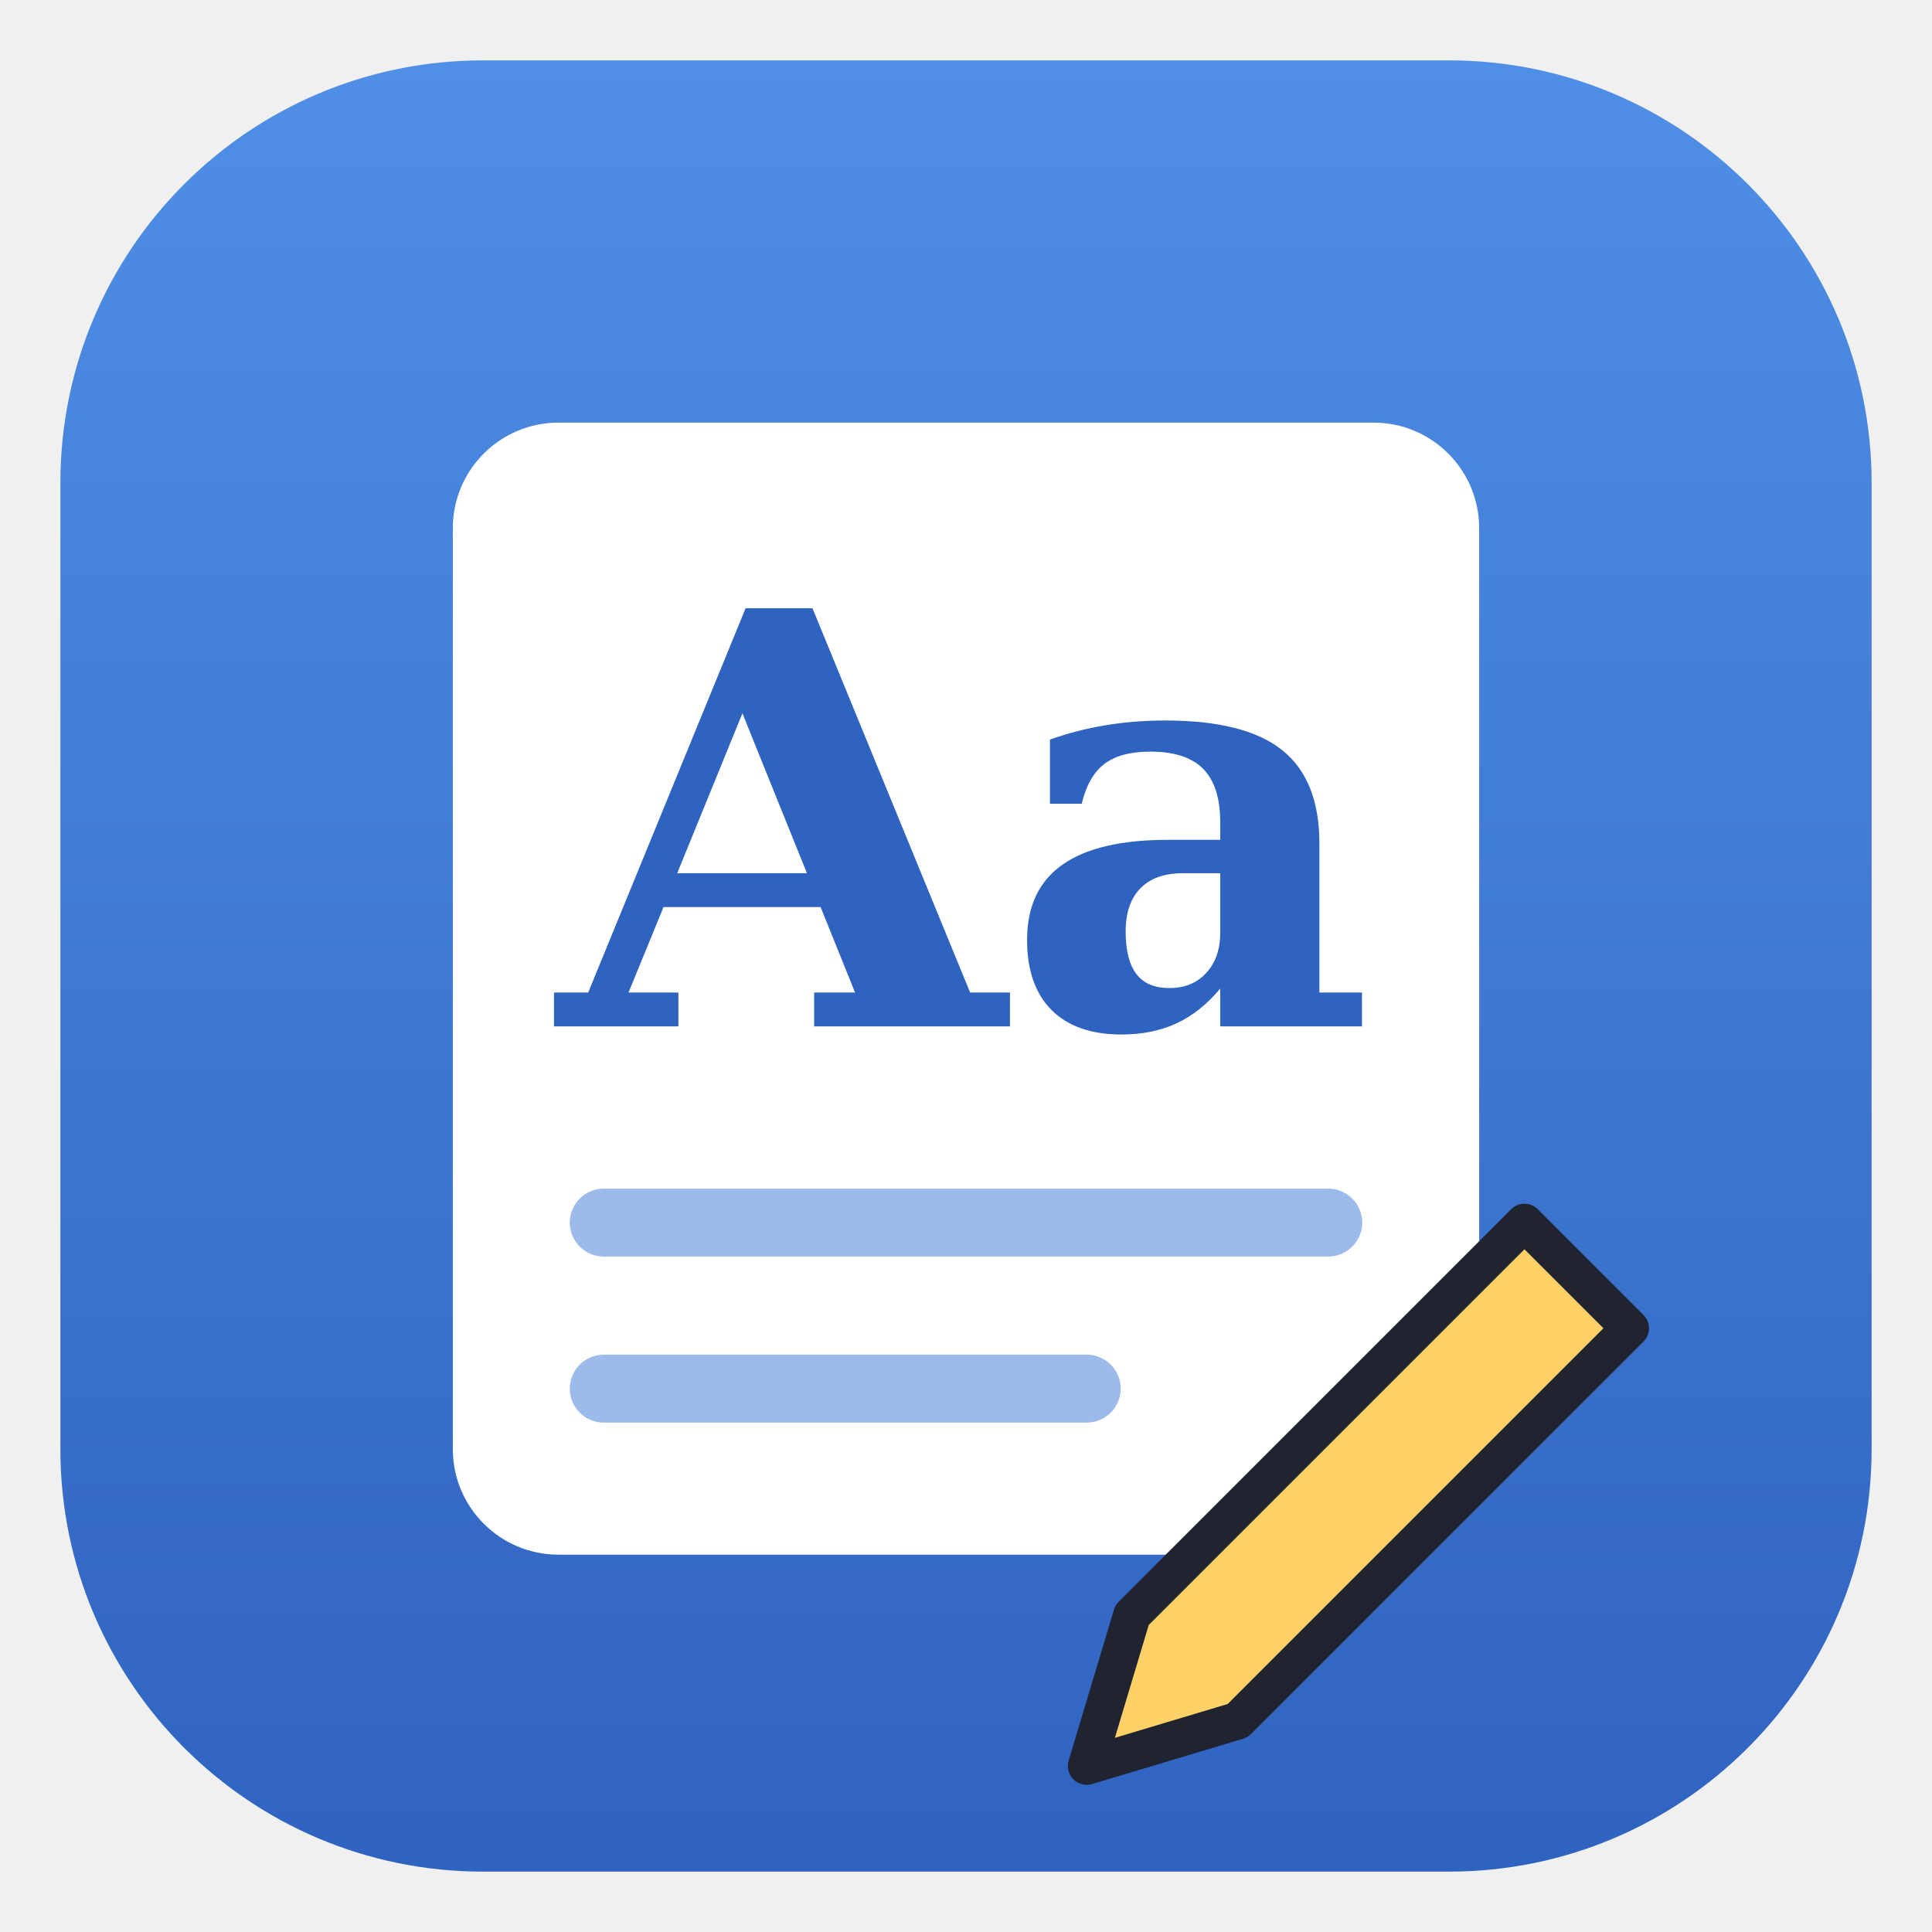
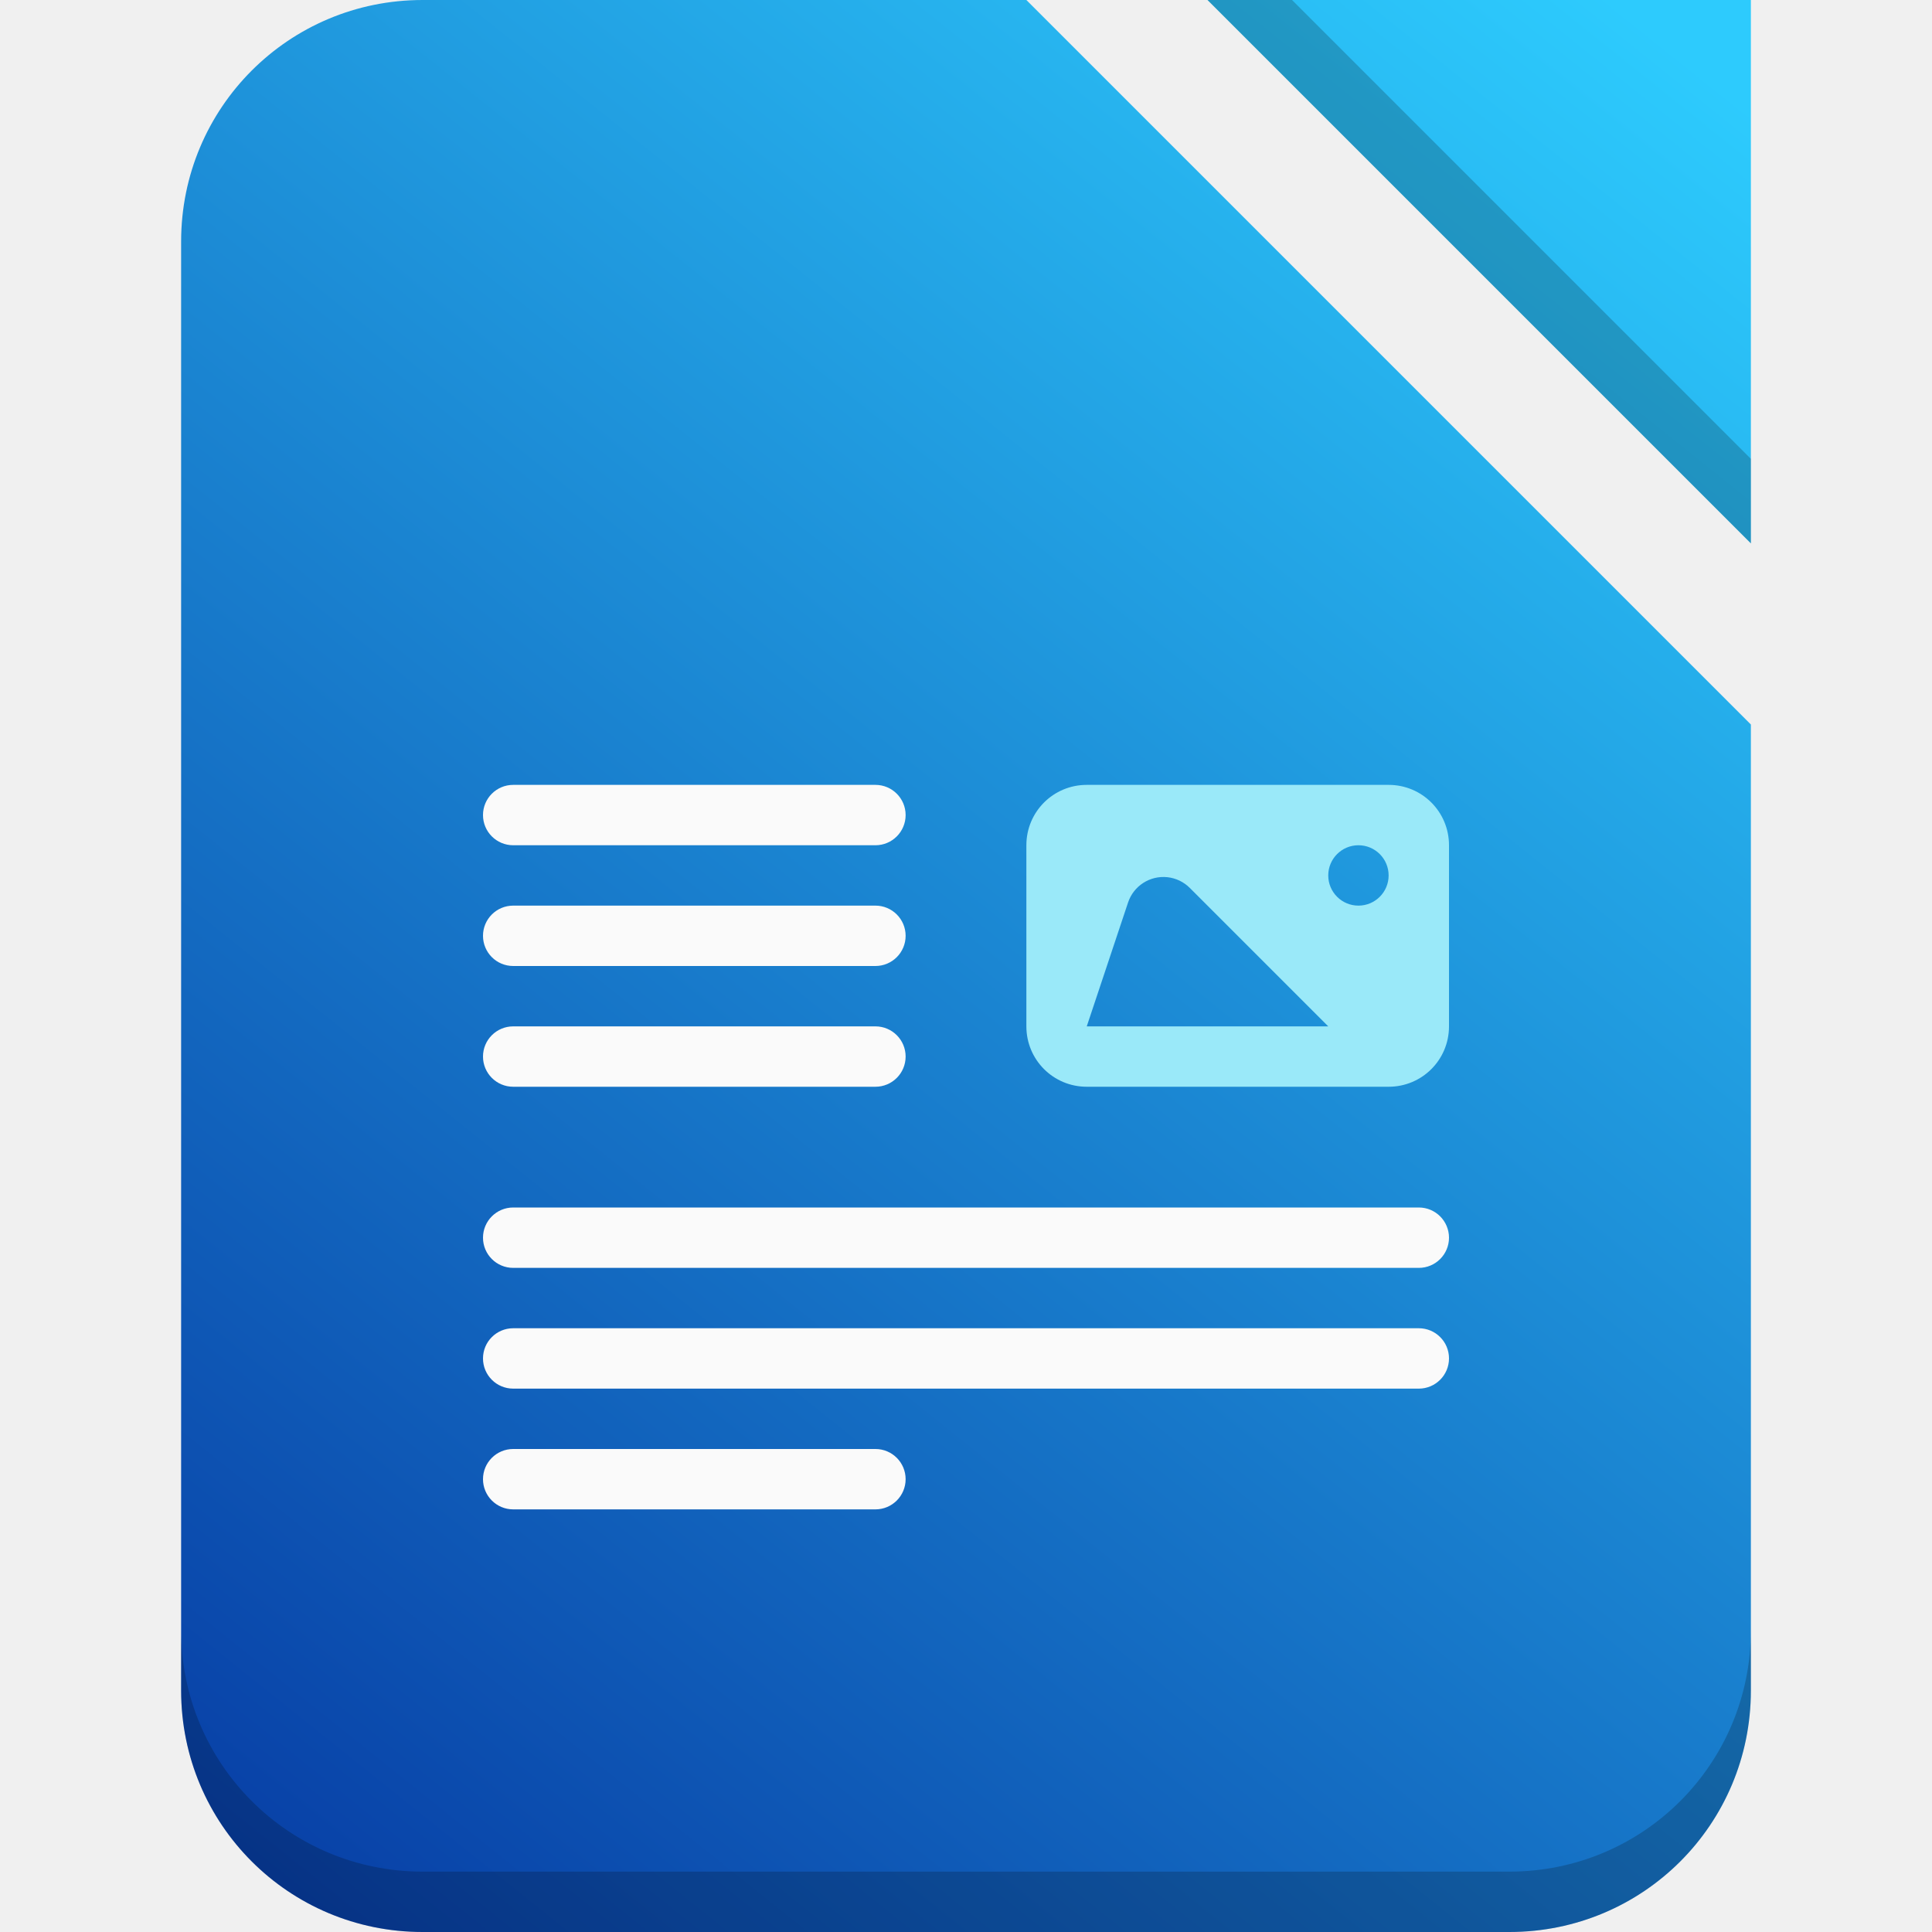
- <svg xmlns="http://www.w3.org/2000/svg" viewBox="0 0 256 256" width="256" height="256">
+ <svg xmlns="http://www.w3.org/2000/svg" width="32" height="32" version="1.1" viewBox="0 0 32 32" xml:space="preserve">
  <defs>
-     <linearGradient id="g" x1="0" y1="0" x2="0" y2="1">
-       <stop offset="0" stop-color="#4f8fe6" />
-       <stop offset="1" stop-color="#2f63c0" />
+     <linearGradient id="linearGradient3898" x1="4" x2="28" y1="31" y2="1" gradientUnits="userSpaceOnUse">
+       <stop stop-color="#083fa6" offset="0" />
+       <stop stop-color="#2dcbfd" offset="1" />
    </linearGradient>
  </defs>
-   <rect x="8" y="8" width="240" height="240" rx="56" fill="url(#g)" />
-   <rect x="60" y="56" width="136" height="150" rx="14" fill="#fff" />
-   <text x="74" y="136" font-family="DejaVu Serif, serif" font-size="76" font-weight="bold" fill="#2f63c0">Aa</text>
-   <g stroke="#9dbbea" stroke-width="9" stroke-linecap="round">
-     <path d="M80 162h96M80 184h64" />
+   <g fill-rule="evenodd" stroke-linecap="square">
+     <path d="m7 0c-2.216 0-4 1.784-4 4v24c0 2.216 1.784 4 4 4h18c2.216 0 4-1.784 4-4v-16l-12-12h-10zm13 0 9 9v-9h-9z" fill="url(#linearGradient3898)" />
+     <g>
+       <path d="m3 27v1c0 2.216 1.784 4 4 4h18c2.216 0 4-1.784 4-4v-1c0 2.216-1.784 4-4 4h-18c-2.216 0-4-1.784-4-4z" fill-opacity=".199" />
+       <path d="m20 0h1.4l7.6 7.6v1.4z" fill-opacity=".201" />
+     </g>
+     <g>
+       <g fill="#fafafa">
+         <rect x="8" y="13" width="7" height="1" ry=".5" />
+         <rect x="8" y="15" width="7" height="1" ry=".5" />
+         <rect x="8" y="17" width="7" height="1" ry=".5" />
+         <rect x="8" y="20" width="16" height="1" ry=".5" />
+         <rect x="8" y="22" width="16" height="1" ry=".5" />
+         <rect x="8" y="24" width="7" height="1" ry=".5" />
+       </g>
+       <path d="m18 13c-0.554 0-1 0.446-1 1v3c0 0.554 0.446 1 1 1h5c0.554 0 1-0.446 1-1v-3c0-0.554-0.446-1-1-1h-5zm4.5 1a0.5 0.5 0 0 1 0.5 0.5 0.5 0.5 0 0 1-0.5 0.5 0.5 0.5 0 0 1-0.5-0.5 0.5 0.5 0 0 1 0.5-0.5zm-3.164 0.529a0.618 0.618 0 0 1 0.371 0.178l2.293 2.293h-4l0.684-2.051a0.618 0.618 0 0 1 0.652-0.42z" fill="#9ae9f9" />
+     </g>
  </g>
-   <path d="M150 214l52-52 14 14-52 52-20 6z" fill="#ffd166" stroke="#1f2430" stroke-width="5" stroke-linejoin="round" />
</svg>
